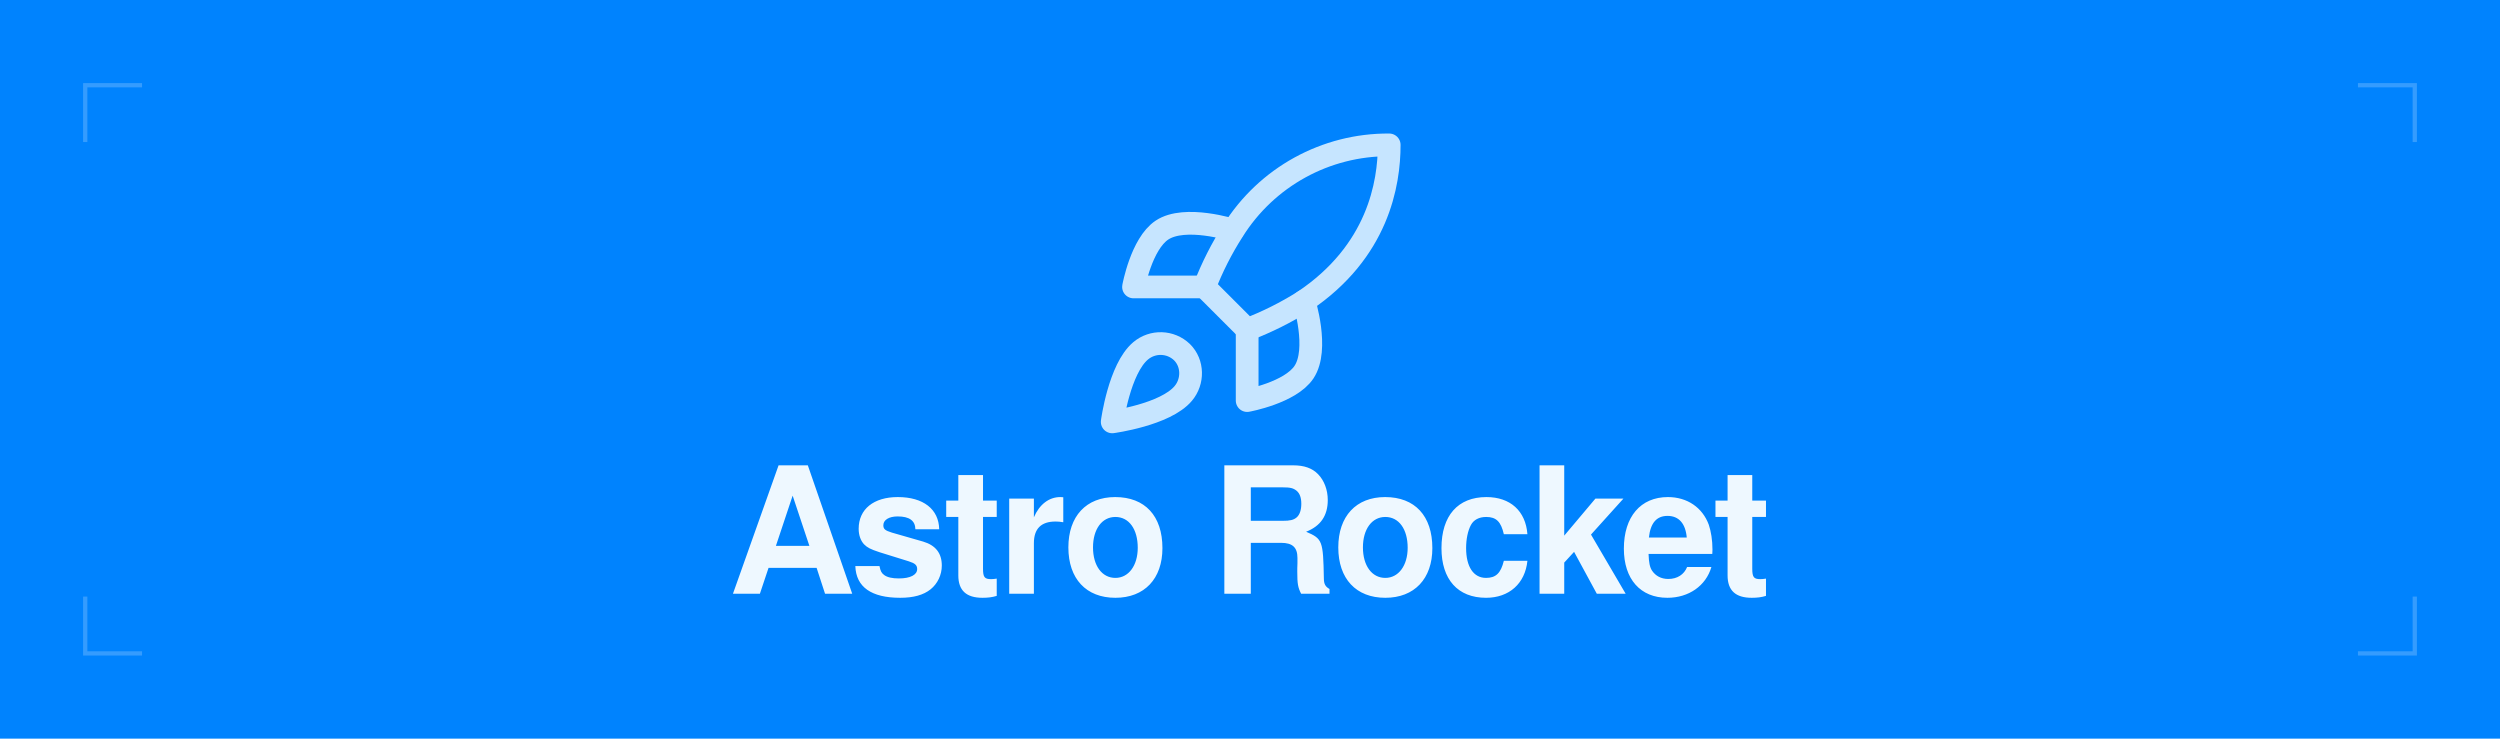
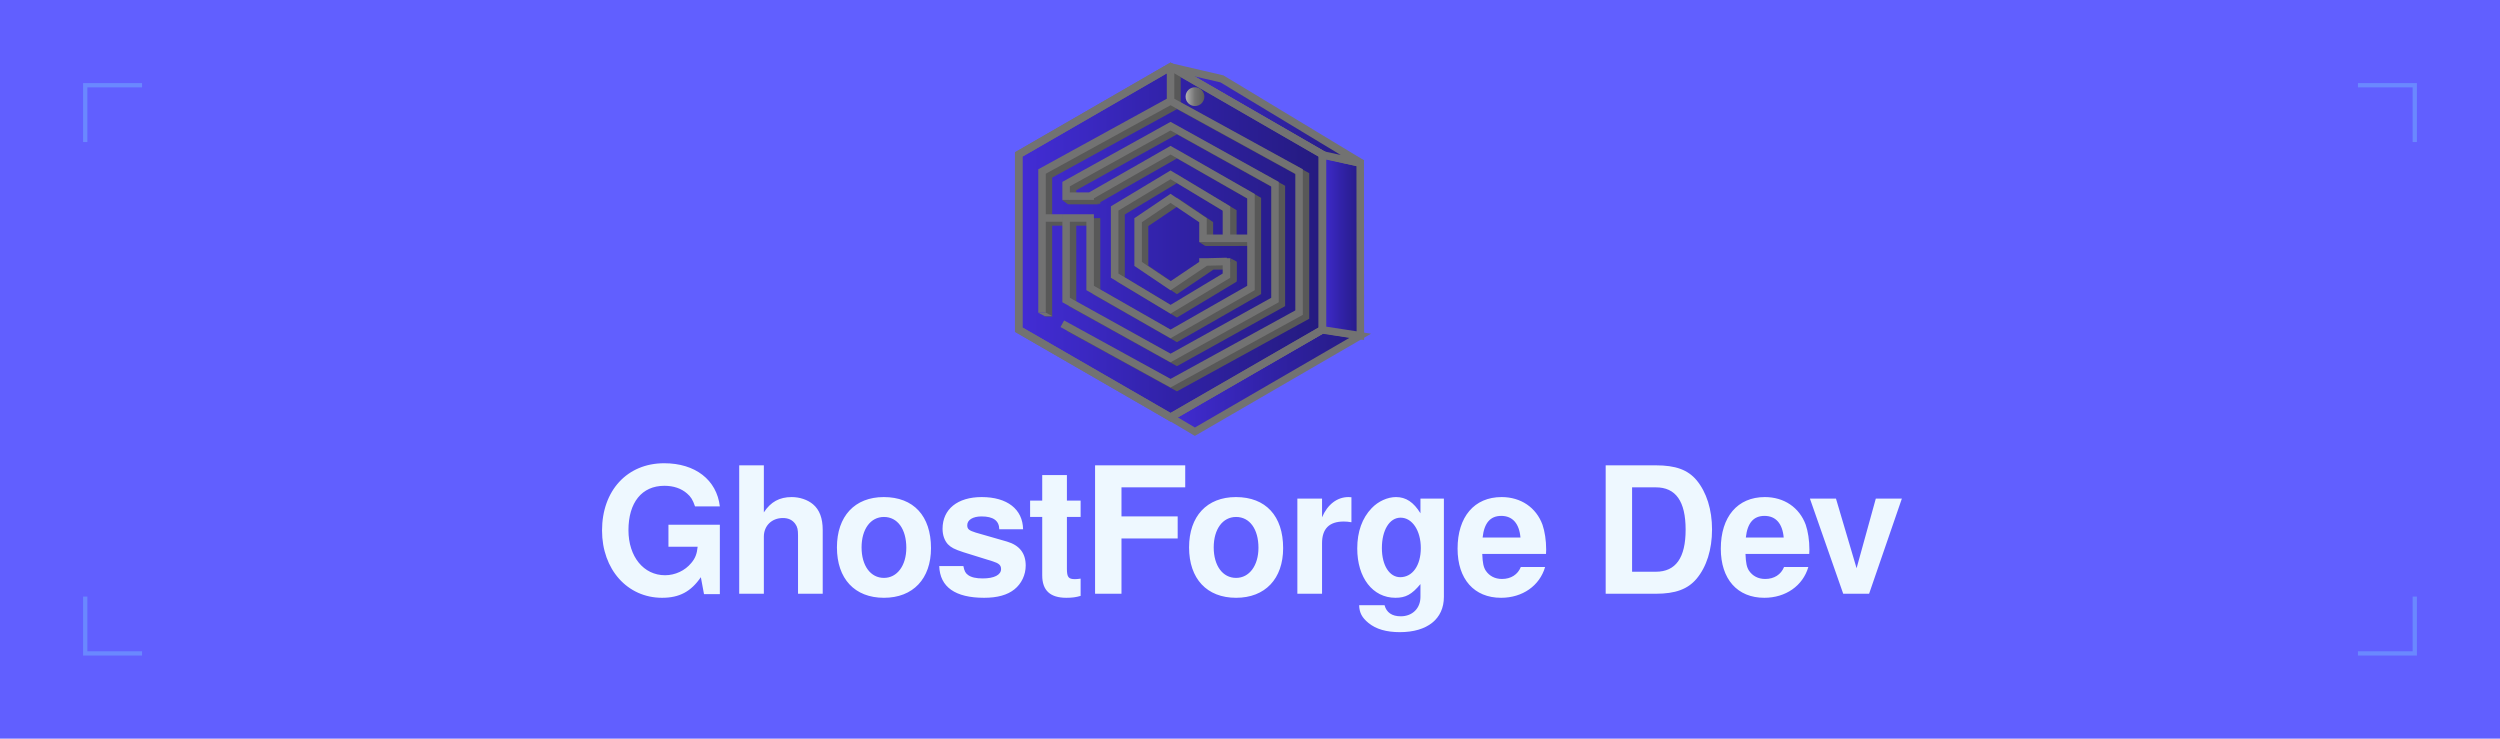
- <svg xmlns="http://www.w3.org/2000/svg" width="880" height="260" viewBox="0 0 880 260" fill="none">
-   <rect width="880" height="260" fill="#0083fe" />
-   <g transform="translate(379, 41) scale(5)" stroke="#dcf0ff" stroke-width="1.6" stroke-linecap="round" stroke-linejoin="round" fill="none" opacity="0.9">
-     <path d="M4.5 16.5c-1.5 1.26-2 5-2 5s3.74-.5 5-2c.71-.84.7-2.13-.09-2.91a2.18 2.18 0 0 0-2.91-.09z" />
-     <path d="m12 15-3-3a22 22 0 0 1 2-3.95A12.88 12.88 0 0 1 22 2c0 2.72-.78 7.5-6 11a22.35 22.35 0 0 1-4 2z" />
-     <path d="M9 12H4s.55-3.03 2-4c1.62-1.08 5 0 5 0" />
-     <path d="M12 15v5s3.03-.55 4-2c1.08-1.62 0-5 0-5" />
+ <svg xmlns="http://www.w3.org/2000/svg" xmlns:xlink="http://www.w3.org/1999/xlink" width="880" height="260" viewBox="0 0 880 260" fill="none">
+   <defs id="defs1">
+     <linearGradient id="linearGradient349">
+       <stop style="stop-color:#b2b2b2;stop-opacity:1;" offset="0" id="stop347" />
+       <stop style="stop-color:#737373;stop-opacity:1;" offset="0.5" id="stop348" />
+       <stop style="stop-color:#5a5a5a;stop-opacity:1;" offset="1" id="stop349" />
+     </linearGradient>
+     <linearGradient id="linearGradient327">
+       <stop style="stop-color:#432dd7;stop-opacity:1;" offset="0" id="stop327" />
+       <stop style="stop-color:#3122a8;stop-opacity:1;" offset="0.5" id="stop329" />
+       <stop style="stop-color:#241a7e;stop-opacity:1;" offset="1" id="stop328" />
+     </linearGradient>
+     <linearGradient xlink:href="#linearGradient349" id="linearGradient299" x1="66.158" y1="13.733" x2="72.773" y2="13.733" gradientUnits="userSpaceOnUse" gradientTransform="translate(1.16647,0.2889424)" />
+     <linearGradient xlink:href="#linearGradient327" id="linearGradient465" x1="61.275" y1="20.551" x2="130.17" y2="20.551" gradientUnits="userSpaceOnUse" />
+     <linearGradient xlink:href="#linearGradient327" id="linearGradient467" x1="114.023" y1="66.21" x2="130.175" y2="66.21" gradientUnits="userSpaceOnUse" />
+     <linearGradient xlink:href="#linearGradient327" id="linearGradient469" x1="59.506" y1="114.075" x2="132.596" y2="114.075" gradientUnits="userSpaceOnUse" />
+     <linearGradient xlink:href="#linearGradient327" id="linearGradient471" x1="7.264" y1="65.205" x2="116.802" y2="65.205" gradientUnits="userSpaceOnUse" />
+   </defs>
+   <rect width="880" height="260" fill="#615fff" />
+   <g id="layer1" style="display:inline;" transform="translate(350, 20)">
+     <path style="display:inline;opacity:1;fill:url(#linearGradient469);fill-rule:nonzero;stroke:#727272;stroke-width:2.552;stroke-dasharray:none;stroke-opacity:1" d="m 115.479,96.042 13.372,2.123 -58.255,33.794 -8.563,-5.08 z" id="path349" />
+     <path style="display:inline;opacity:1;fill:url(#linearGradient467);fill-rule:nonzero;stroke:#727272;stroke-width:2.646;stroke-dasharray:none;stroke-opacity:1" d="m 115.347,34.369 0.036,61.729 13.468,2.067 -0.057,-60.75 z" id="path297" />
+     <path style="display:inline;opacity:1;fill:url(#linearGradient465);fill-rule:nonzero;stroke:#727272;stroke-width:2.646;stroke-dasharray:none;stroke-opacity:1" d="m 61.936,3.532 18.187,4.233 49.363,29.802 -13.856,-3.035 z" id="path295" />
+     <path style="display:inline;fill:url(#linearGradient471);stroke:#727272;stroke-width:2.646;stroke-dasharray:none;stroke-opacity:1" d="M 115.479,96.042 62.033,126.879 8.587,96.042 V 34.369 L 62.033,3.532 115.479,34.369 Z" id="path421" />
+     <rect style="display:inline;opacity:1;fill:#585858;fill-opacity:1;fill-rule:nonzero;stroke:none;stroke-width:1.419;stroke-dasharray:none;stroke-opacity:1" id="rect459" width="2.527" height="6.8" x="93.413" y="28.103" transform="matrix(0.8889475,0.4580091,0,1,0,0)" />
+     <rect style="display:inline;opacity:1;fill:#585858;fill-opacity:1;fill-rule:nonzero;stroke:none;stroke-width:1.055;stroke-dasharray:none;stroke-opacity:1" id="rect458" width="11.906" height="2.44" x="-30.272" y="121.373" transform="matrix(1,0,0.8434497,0.5372082,0,0)" />
+     <rect style="display:inline;opacity:1;fill:#585858;fill-opacity:1;fill-rule:nonzero;stroke:none;stroke-width:1.725;stroke-dasharray:none;stroke-opacity:1" id="rect457" width="10.758" height="2.545" x="-45.445" y="85.724" transform="matrix(1,0,0.8087361,0.5881717,0,0)" />
+     <path id="path414" style="display:inline;fill:none;fill-opacity:1;stroke:#585858;stroke-width:2.646;stroke-dasharray:none;stroke-opacity:1" d="m 20.177,58.11 h 6.01 m 9.795,5e-6 h -7.144 m 7.144,-7.702 h -7.202 m 55.097,14.836 h 8.715 m -15.605,0 h 6.975 m -6.975,8.344 h 5.487 M 75.7,72.258 v 2.01 L 64.286,81.959 52.872,74.268 V 58.885 l 11.414,-7.691 11.414,7.691 v 7.691 m 8.261,5.676 v 6.154 L 64.286,90.236 44.611,78.406 V 54.747 L 64.286,42.917 83.961,54.747 V 66.576 M 35.981,51.731 V 50.408 L 64.286,34.24 92.591,50.408 v 32.337 L 64.286,98.913 35.981,82.745 V 56.787 m -8.456,-5.041 V 46.175 L 64.286,25.774 101.047,46.175 V 86.978 L 64.286,107.379 27.525,86.978 V 56.782 M 19.046,45.881 v -4.141 l 45.24,-24.837 45.24,24.837 V 91.413 L 64.286,116.25 26.185,95.333 M 19.046,91.413 V 45.881 M 64.286,4.903 v 12" />
+     <circle style="display:inline;opacity:1;fill:url(#linearGradient299);fill-rule:nonzero;stroke:none;stroke-width:3.464;stroke-dasharray:none;stroke-opacity:1" id="path43" cx="70.632" cy="14.022" r="3.307" />
+     <rect style="display:inline;opacity:1;fill:#737373;fill-opacity:1;fill-rule:nonzero;stroke:none;stroke-width:0.785;stroke-dasharray:none;stroke-opacity:1" id="rect424" width="2.684" height="2.638" x="-153.792" y="191.652" transform="matrix(1,0,0.8827768,0.4697926,0,0)" />
+     <path id="path378" style="display:inline;fill:none;fill-opacity:1;stroke:#727272;stroke-width:2.646;stroke-dasharray:none;stroke-opacity:1" d="m 17.923,56.739 h 6.01 m 9.795,5e-6 h -7.144 m 7.144,-7.702 h -7.202 m 55.097,14.836 h 8.715 m -15.605,0 h 6.975 m -6.975,8.344 7.122,-0.185 m -8.408,-1.145 v 2.01 L 62.033,80.588 50.619,72.897 V 57.514 l 11.414,-7.691 11.414,7.691 v 7.691 m 8.261,5.676 v 6.154 L 62.033,88.865 42.358,77.035 V 53.376 L 62.033,41.546 81.708,53.376 V 65.205 M 33.728,50.36 V 49.037 L 62.033,32.869 90.338,49.037 v 32.337 L 62.033,97.542 33.728,81.374 V 55.416 m -8.456,-5.041 V 44.804 L 62.033,24.403 98.794,44.804 V 85.607 L 62.033,106.008 25.272,85.607 V 55.411 M 16.793,44.51 v -4.141 l 45.24,-24.837 45.24,24.837 V 90.042 L 62.033,114.879 23.932,93.962 M 16.793,90.042 V 44.51 M 62.033,3.532 V 15.531" />
+     <path style="display:inline;fill:none;fill-opacity:1;stroke:#727272;stroke-width:2.646;stroke-dasharray:none;stroke-opacity:1" d="M 115.479,96.042 62.033,126.879 8.587,96.042 V 34.369 L 62.033,3.532 115.479,34.369 Z" id="path422" />
  </g>
-   <text x="440" y="209" text-anchor="middle" font-family="system-ui, -apple-system, 'Segoe UI', Helvetica, Arial, sans-serif" font-weight="800" font-size="62" letter-spacing="-1.5" fill="#eef8ff">Astro Rocket</text>
+   <text x="440" y="209" text-anchor="middle" font-family="system-ui, -apple-system, 'Segoe UI', Helvetica, Arial, sans-serif" font-weight="800" font-size="62" letter-spacing="-1.5" fill="#eef8ff">GhostForge Dev</text>
  <path d="M 30 50 L 30 30 L 50 30" stroke="#76baff" stroke-width="1.5" fill="none" stroke-opacity="0.45" />
  <path d="M 830 30 L 850 30 L 850 50" stroke="#76baff" stroke-width="1.5" fill="none" stroke-opacity="0.45" />
  <path d="M 30 210 L 30 230 L 50 230" stroke="#76baff" stroke-width="1.5" fill="none" stroke-opacity="0.45" />
  <path d="M 830 230 L 850 230 L 850 210" stroke="#76baff" stroke-width="1.5" fill="none" stroke-opacity="0.45" />
</svg>
